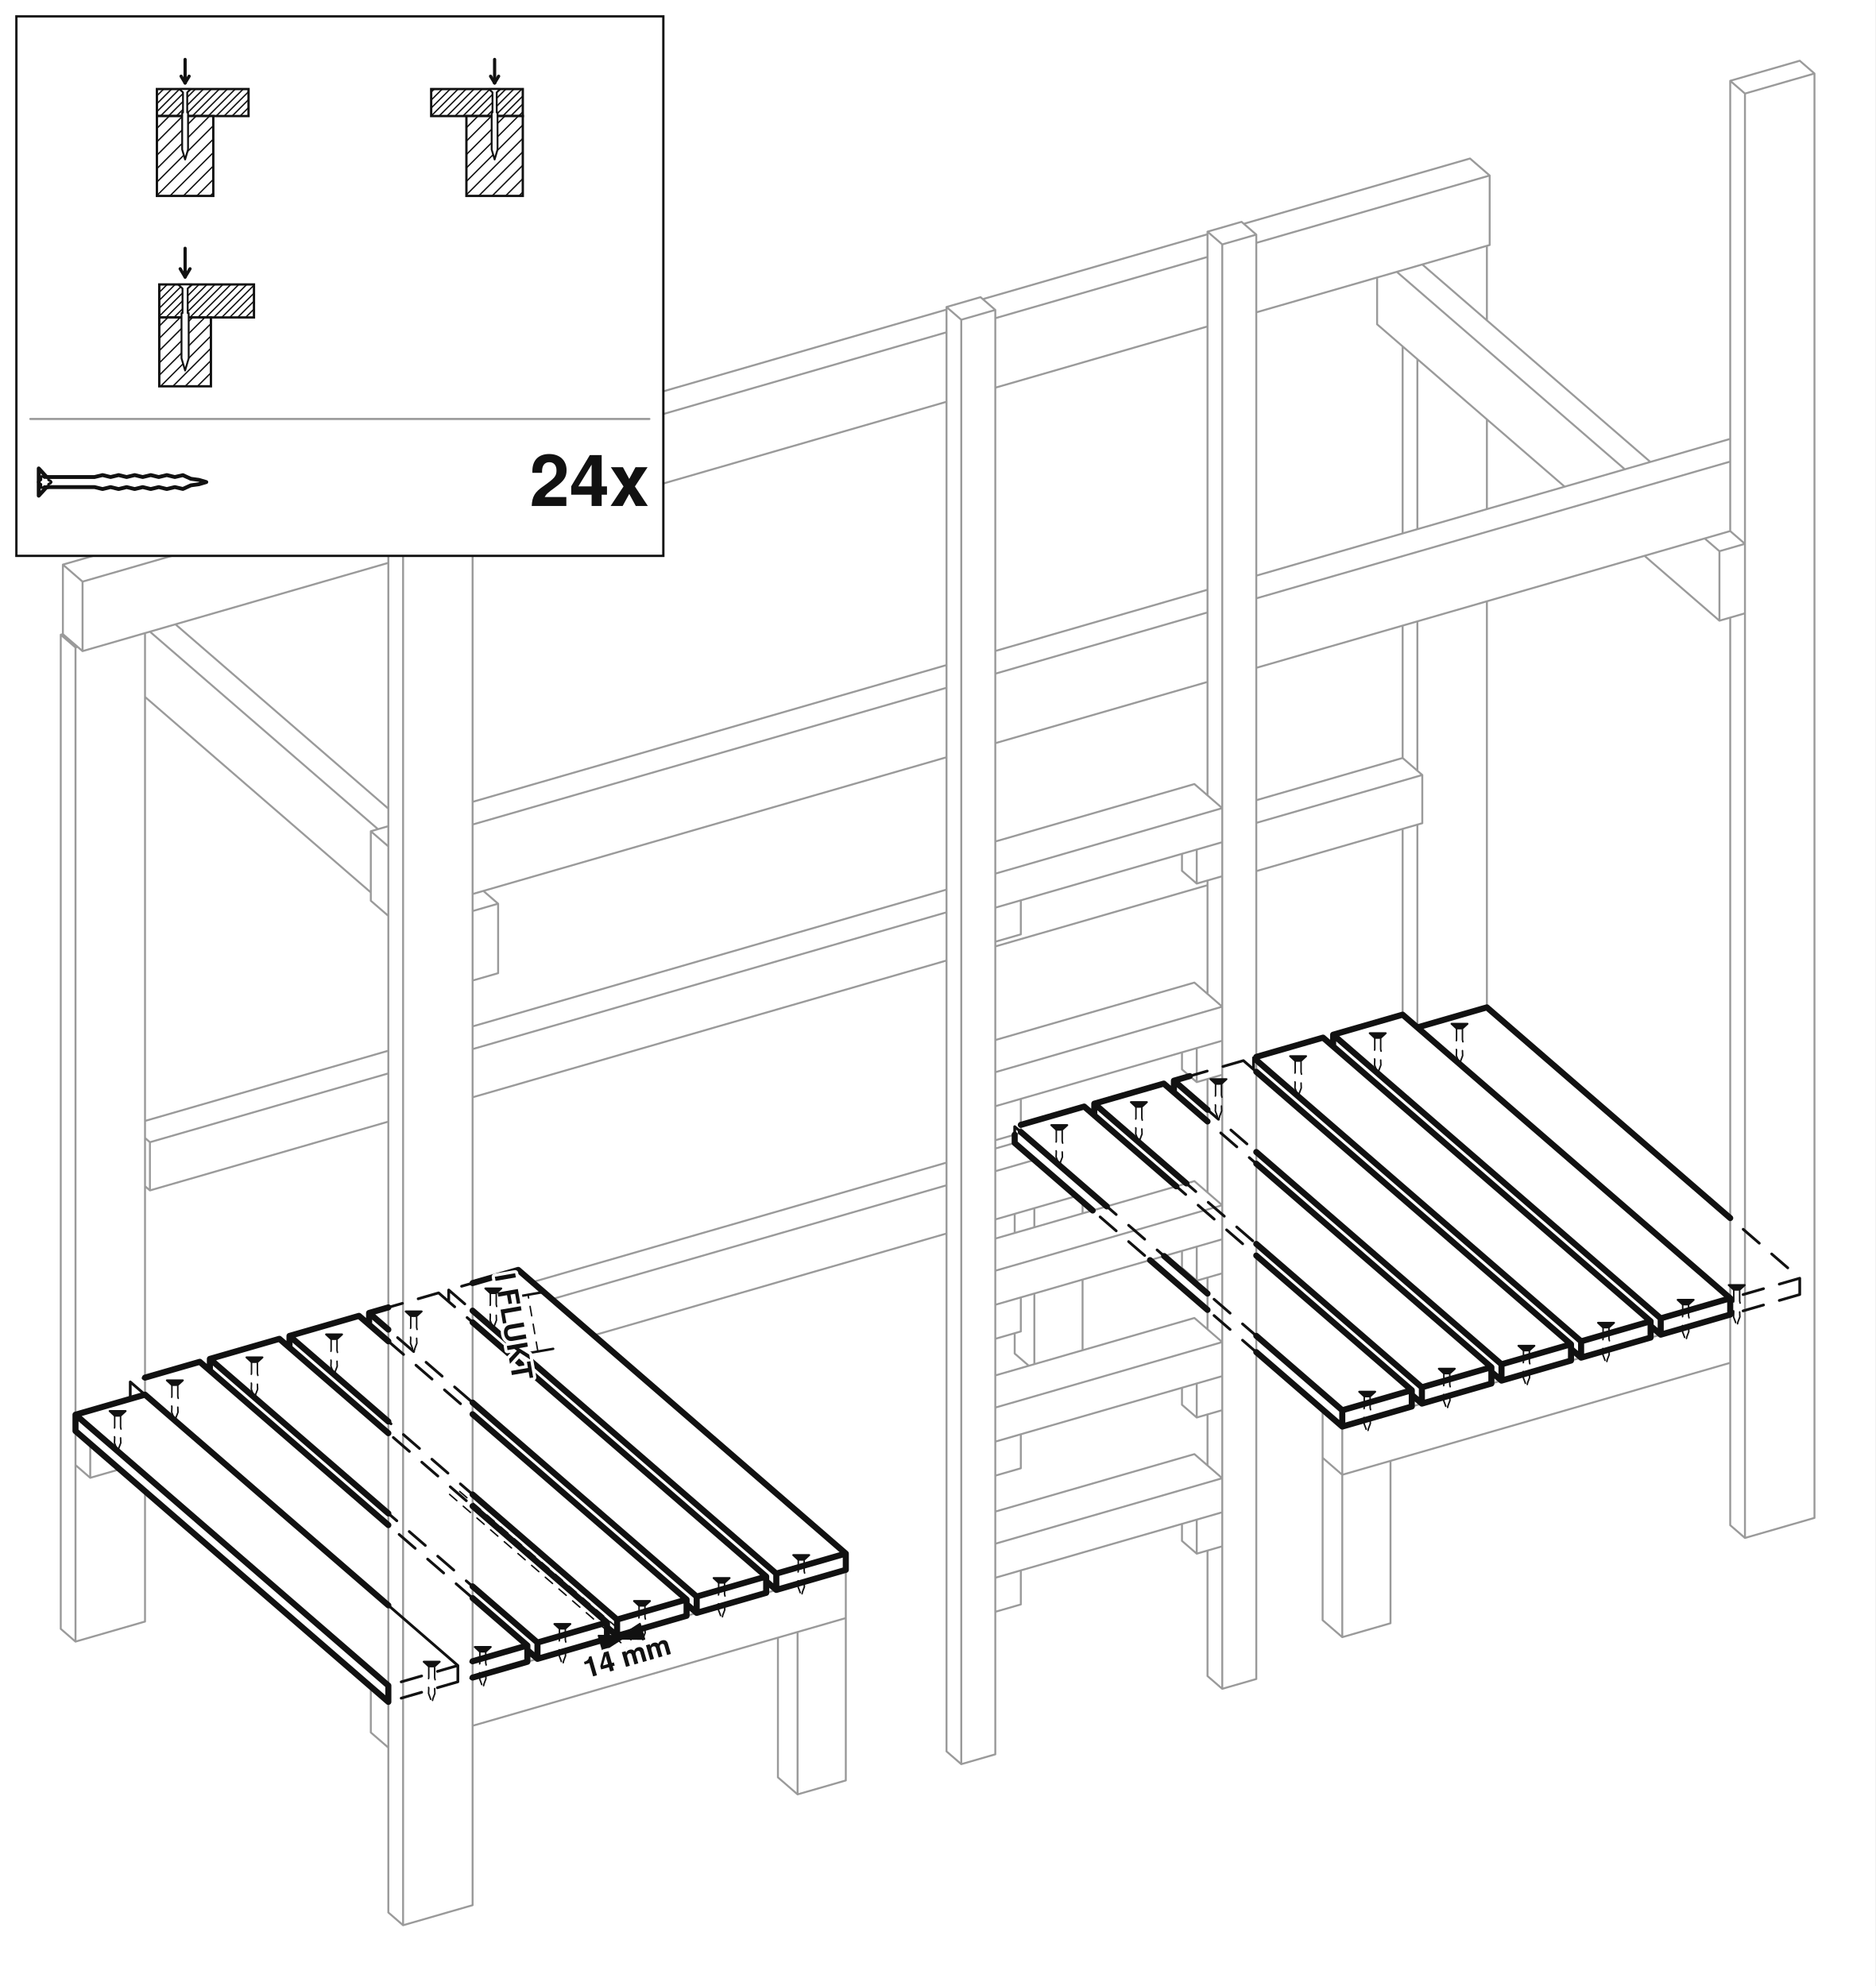
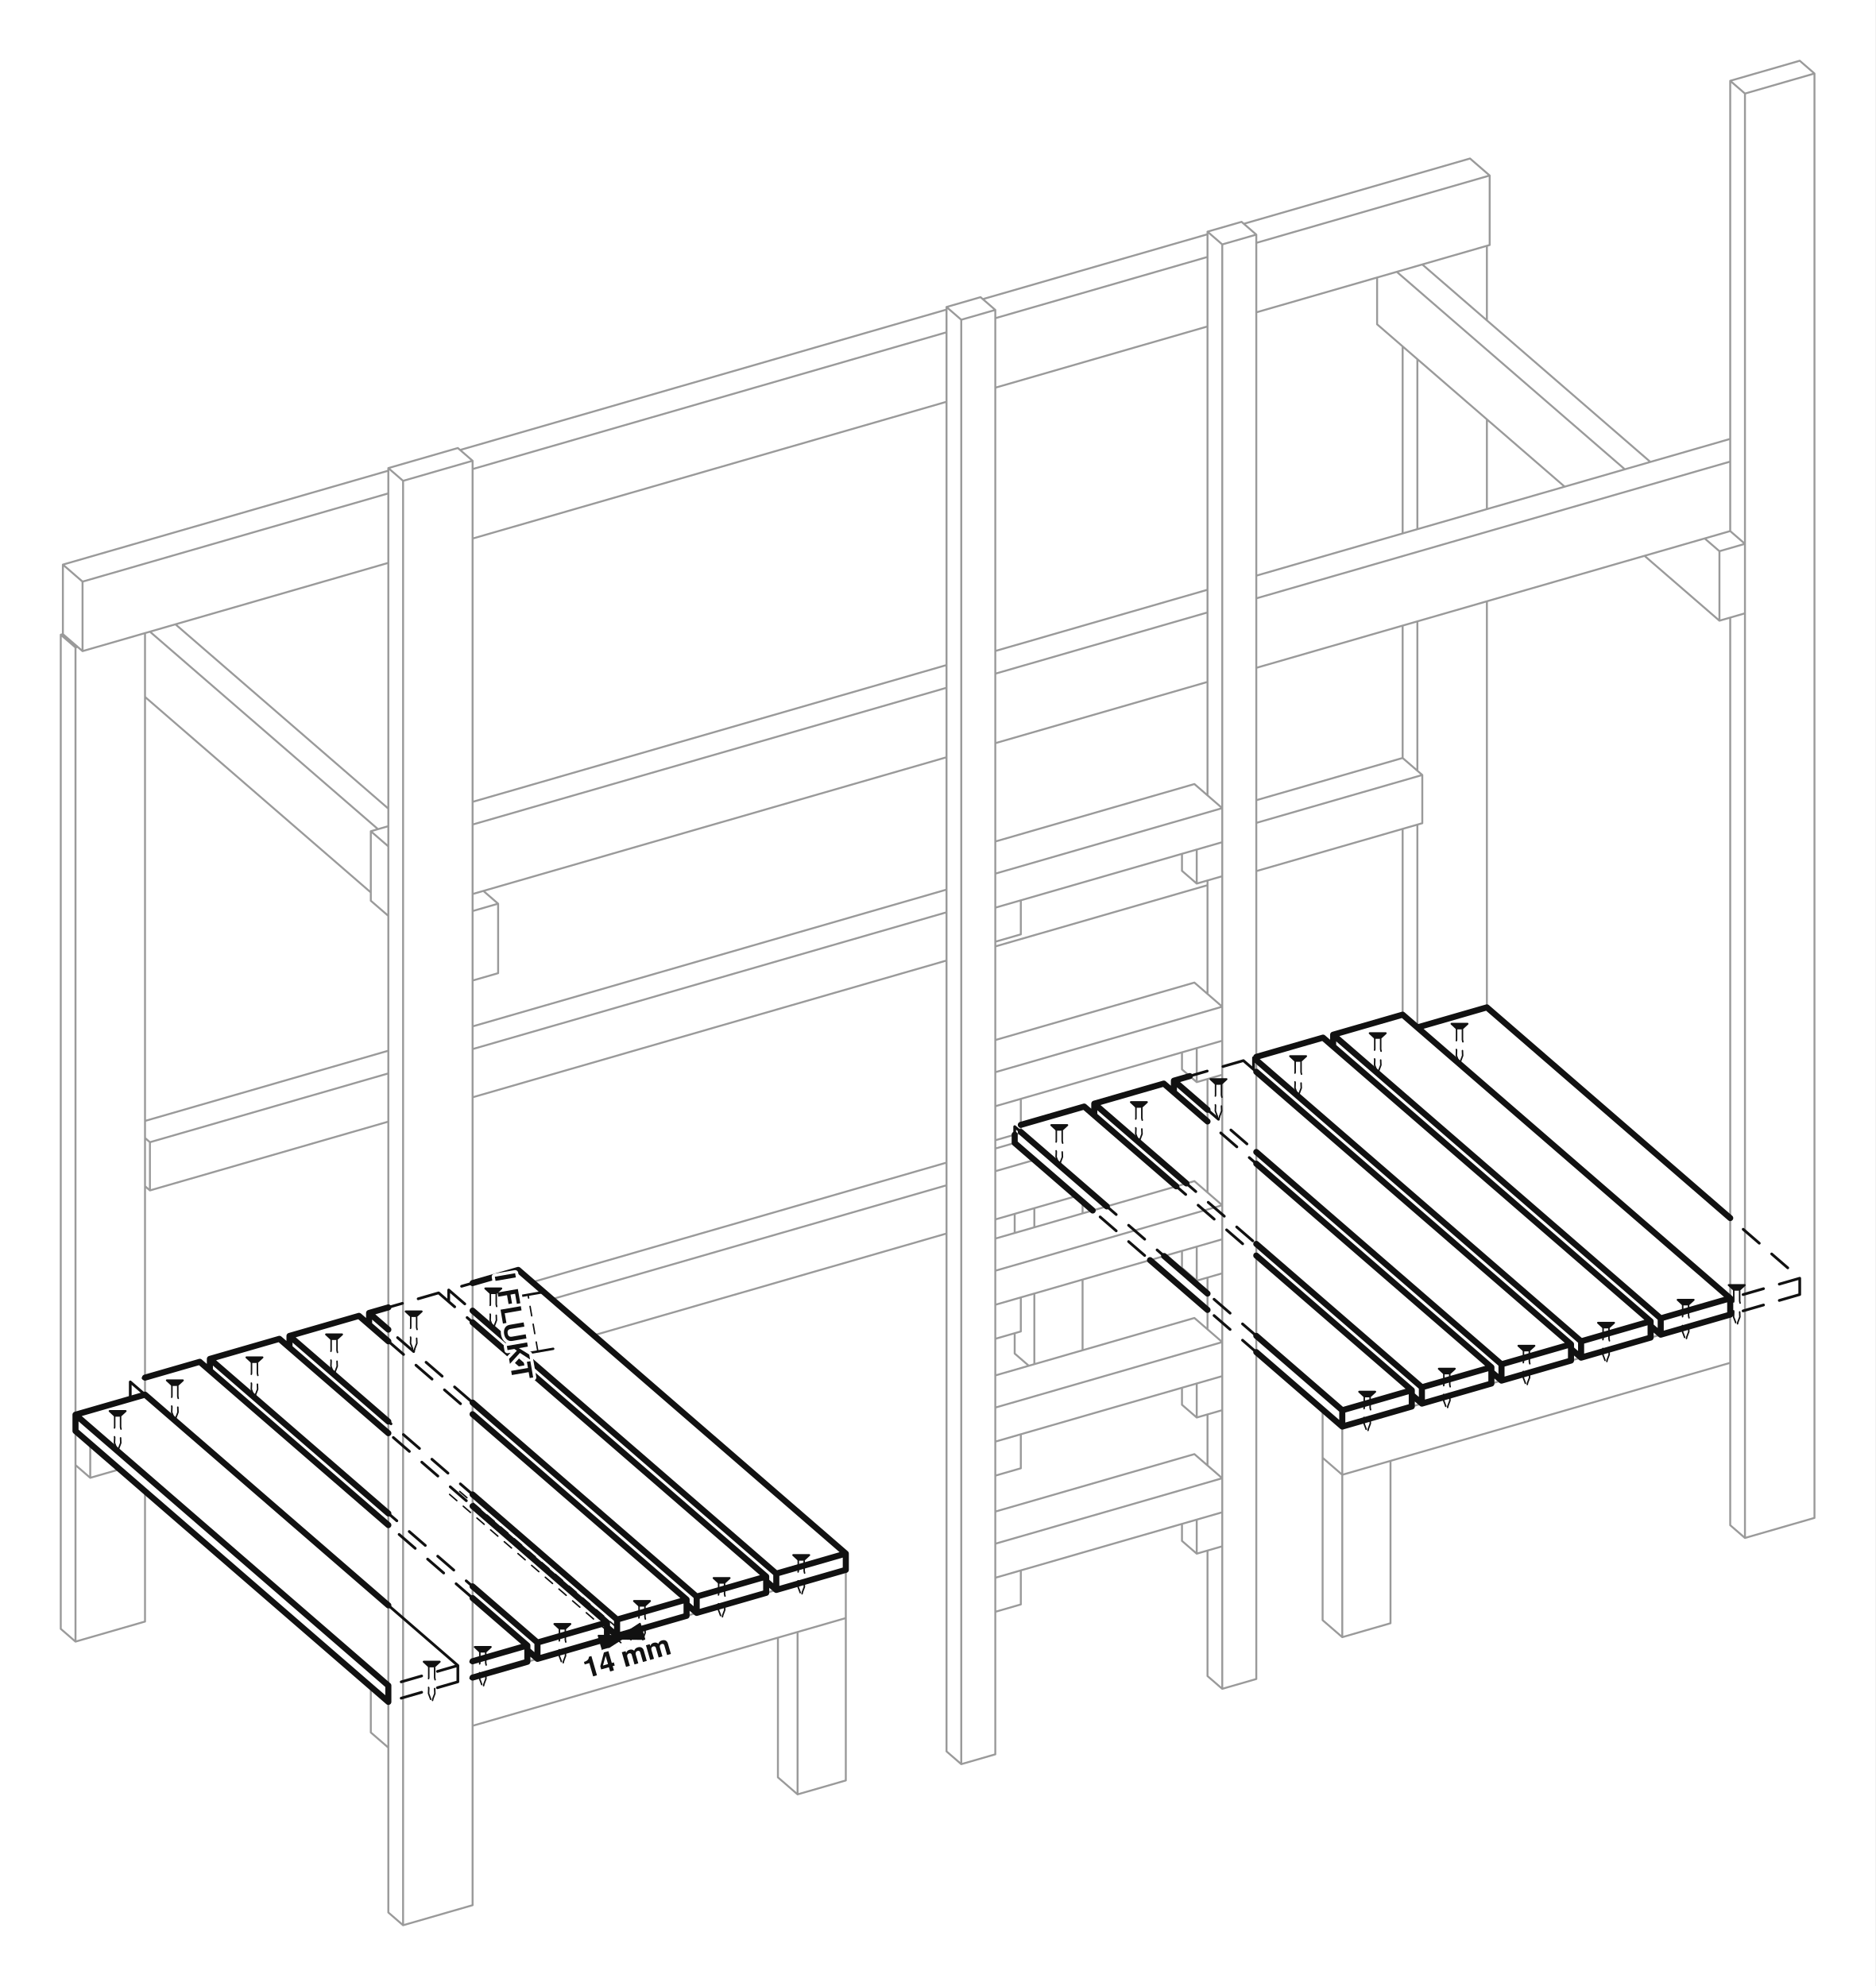
<svg xmlns="http://www.w3.org/2000/svg" viewBox="-1144.89 -1039.58 2289.79 2425.58">
  <rect x="-1144.89" y="-1039.58" width="2289.79" height="2425.58" fill="#ffffff" />
  <path d="M94.11,356.34 L70.44,363.17 M10.87,380.37 L-494.86,526.36 M169.11,421.29 L70.44,449.77 M10.87,466.97 L-419.86,591.31 M118.11,377.12 L70.44,390.88 M10.87,408.08 L-470.86,547.14 M670.7,190.76 L670.7,-305.19 M670.7,-417.77 L670.7,-527.41 M670.7,-648.28 L670.7,-739.35 M567.82,199.67 L567.82,-27.23 M567.82,-113.83 L567.82,-275.49 M567.82,-388.07 L567.82,-616.5 M585.82,215.26 L585.82,-32.43 M585.82,-98.24 L585.82,-280.69 M585.82,-393.27 L585.82,-600.91 M-967.82,940.89 L-967.82,781.68 M-967.82,663.76 L-967.82,-266.35 M-1070.7,949.8 L-1070.7,-264.37 M-1070.7,-264.37 L-1052.7,-248.78 M-1052.7,965.39 L-1052.7,-248.78 M-1070.7,949.8 L-1052.7,965.39 M-1068.1,-265.12 L-1070.7,-264.37 M-967.82,940.89 L-1052.7,965.39 M-1050.1,-249.53 L-1052.7,-248.78 M567.82,-113.83 L591.82,-93.05 M591.82,-34.16 L591.82,-93.05 M-967.82,350.26 L-961.82,355.45 M-961.82,414.34 L-961.82,355.45 M-967.82,409.15 L-961.82,414.34 M567.82,-113.83 L389.13,-62.25 M10.87,46.95 L-567.82,214 M-670.7,243.7 L-967.82,329.47 M591.82,-34.16 L389.13,24.35 M329.56,41.55 L70.44,116.35 M10.87,133.55 L-567.82,300.6 M-670.7,330.3 L-961.82,414.34 M591.82,-93.05 L389.13,-34.54 M10.87,74.66 L-567.82,241.71 M-670.7,271.41 L-961.82,355.45 M650.1,-845.99 L674.1,-825.21 M674.1,-740.34 L674.1,-825.21 M-1068.1,-265.12 L-1068.1,-349.99 M-1068.1,-349.99 L-1044.1,-329.21 M-1044.1,-244.34 L-1044.1,-329.21 M-1068.1,-265.12 L-1044.1,-244.34 M650.1,-845.99 L373.88,-766.25 M329.56,-753.46 L55.19,-674.25 M10.87,-661.46 L-583.07,-490 M-670.7,-464.71 L-1068.1,-349.99 M674.1,-740.34 L389.13,-658.07 M329.56,-640.88 L70.44,-566.07 M10.87,-548.88 L-567.82,-381.82 M-670.7,-352.13 L-1044.1,-244.34 M674.1,-825.21 L389.13,-742.94 M329.56,-725.75 L70.44,-650.94 M10.87,-633.75 L-567.82,-466.69 M-670.7,-437 L-1044.1,-329.21 M1052.7,-965.39 L1070.7,-949.8 M1070.7,814.3 L1070.7,-949.8 M967.82,823.21 L967.82,-285.3 M967.82,-390.96 L967.82,-940.89 M967.82,-940.89 L985.82,-925.3 M985.82,838.8 L985.82,-925.3 M967.82,823.21 L985.82,838.8 M1052.7,-965.39 L967.82,-940.89 M1070.7,814.3 L985.82,838.8 M1070.7,-949.8 L985.82,-925.3 M-585.82,-492.39 L-567.82,-476.8 M-567.82,1287.3 L-567.82,-476.8 M-670.7,1296.21 L-670.7,-467.89 M-670.7,-467.89 L-652.7,-452.3 M-652.7,1311.8 L-652.7,-452.3 M-670.7,1296.21 L-652.7,1311.8 M-585.82,-492.39 L-670.7,-467.89 M-567.82,1287.3 L-652.7,1311.8 M-567.82,-476.8 L-652.7,-452.3 M591.82,-716.59 L870.32,-475.4 M967.82,-390.96 L985.82,-375.37 M985.82,-290.5 L985.82,-375.37 M536.65,-643.5 L536.65,-700.66 M560.65,-707.59 L839.15,-466.4 M936.65,-381.96 L954.65,-366.37 M954.65,-281.5 L954.65,-366.37 M536.65,-643.5 L765.65,-445.18 M863.15,-360.74 L954.65,-281.5 M985.82,-290.5 L954.65,-281.5 M985.82,-375.37 L954.65,-366.37 M-930.65,-277.09 L-670.7,-51.96 M-554.65,48.54 L-536.65,64.13 M-536.65,149 L-536.65,64.13 M-961.82,-268.09 L-683.32,-26.9 M-567.82,158 L-567.82,73.13 M-967.82,-188.41 L-692.1,50.38 M-536.65,149 L-567.82,158 M-536.65,64.13 L-567.82,73.13 M-692.1,60.51 L-692.1,-24.36 M-692.1,-24.36 L-670.7,-5.83 M-692.1,60.51 L-670.7,79.04 M967.82,-503.54 L389.13,-336.49 M329.56,-319.29 L70.44,-244.49 M10.87,-227.29 L-567.82,-60.24 M-670.7,-30.54 L-692.1,-24.36 M967.82,-390.96 L389.13,-223.91 M329.56,-206.71 L70.44,-131.91 M10.87,-114.71 L-567.82,52.34 M967.82,-475.83 L389.13,-308.78 M329.56,-291.58 L70.44,-216.78 M10.87,-199.58 L-567.82,-32.53 M-1052.7,749.75 L-1052.7,708.18 M-1052.7,708.18 L-1034.7,723.76 M-1034.7,765.33 L-1034.7,723.76 M-1052.7,749.75 L-1034.7,765.33 M-998.7,754.94 L-1034.7,765.33 M470.11,740.85 L470.11,681.96 M470.11,681.96 L494.11,702.75 M494.11,761.64 L494.11,702.75 M470.11,740.85 L494.11,761.64 M967.82,624.89 L494.11,761.64 M967.82,566 L494.11,702.75 M-112.11,936.64 L-112.11,877.75 M-692.1,1076.35 L-692.1,1020.46 M-692.1,1076.35 L-670.7,1094.89 M-112.11,936.64 L-567.82,1068.19 M-112.11,877.75 L-567.82,1009.3 M177,609.54 L177,523.22 M177,442.4 L177,428.12 M94.11,613.55 L94.11,588.72 M94.11,466.32 L94.11,442.94 M118.11,626.54 L118.11,540.22 M118.11,459.4 L118.11,436.01 M94.11,613.55 L111.36,628.49 M169.11,421.29 L118.11,436.01 M553,942.96 L553,744.64 M470.11,939.17 L470.11,740.85 M470.11,740.85 L494.11,761.64 M494.11,959.96 L494.11,761.64 M470.11,939.17 L494.11,959.96 M553,942.96 L494.11,959.96 M553,744.64 L494.11,761.64 M-112.11,1134.96 L-112.11,936.64 M-195,1131.17 L-195,960.57 M-171,1151.96 L-171,953.64 M-195,1131.17 L-171,1151.96 M-112.11,1134.96 L-171,1151.96 M-112.11,936.64 L-171,953.64 M313.56,736.39 L347.56,765.84 M347.56,807.41 L347.56,765.84 M70.44,887.41 L70.44,845.84 M313.56,736.39 L70.44,806.58 M347.56,807.41 L70.44,887.41 M347.56,765.84 L70.44,845.84 M313.56,570.11 L347.56,599.56 M347.56,641.13 L347.56,599.56 M70.44,721.13 L70.44,679.56 M313.56,570.11 L70.44,640.3 M347.56,641.13 L70.44,721.13 M347.56,599.56 L70.44,679.56 M313.56,402.97 L347.56,432.42 M347.56,473.99 L347.56,432.42 M70.44,553.99 L70.44,512.42 M313.56,402.97 L70.44,473.16 M347.56,473.99 L70.44,553.99 M347.56,432.42 L70.44,512.42 M313.56,160.48 L347.56,189.93 M347.56,231.5 L347.56,189.93 M70.44,311.5 L70.44,269.93 M313.56,160.48 L70.44,230.67 M347.56,231.5 L70.44,311.5 M347.56,189.93 L70.44,269.93 M313.56,-82 L347.56,-52.56 M347.56,-10.99 L347.56,-52.56 M70.44,69.01 L70.44,27.44 M313.56,-82 L70.44,-11.82 M347.56,-10.99 L70.44,69.01 M347.56,-52.56 L70.44,27.44 M371.13,-768.64 L389.13,-753.05 M389.13,1011.05 L389.13,-753.05 M329.56,1007.46 L329.56,854.17 M329.56,750.25 L329.56,687.89 M329.56,583.97 L329.56,520.75 M329.56,416.83 L329.56,278.26 M329.56,174.34 L329.56,35.78 M329.56,-68.15 L329.56,-756.64 M329.56,-756.64 L347.56,-741.05 M347.56,1023.05 L347.56,-741.05 M329.56,1007.46 L347.56,1023.05 M371.13,-768.64 L329.56,-756.64 M389.13,1011.05 L347.56,1023.05 M389.13,-753.05 L347.56,-741.05 M52.44,-676.64 L70.44,-661.05 M70.44,1103.05 L70.44,-661.05 M10.87,1099.46 L10.87,-664.64 M10.87,-664.64 L28.87,-649.05 M28.87,1115.05 L28.87,-649.05 M10.87,1099.46 L28.87,1115.05 M52.44,-676.64 L10.87,-664.64 M70.44,1103.05 L28.87,1115.05 M70.44,-661.05 L28.87,-649.05 M347.56,848.98 L347.56,807.41 M298.39,842.39 L298.39,821.6 M316.39,857.98 L316.39,816.41 M298.39,842.39 L316.39,857.98 M347.56,848.98 L316.39,857.98 M347.56,807.41 L316.39,816.41 M347.56,682.7 L347.56,641.13 M298.39,676.11 L298.39,655.33 M316.39,691.7 L316.39,650.13 M298.39,676.11 L316.39,691.7 M347.56,682.7 L316.39,691.7 M347.56,641.13 L316.39,650.13 M347.56,515.56 L347.56,473.99 M298.39,508.97 L298.39,488.18 M316.39,524.56 L316.39,482.99 M298.39,508.97 L316.39,524.56 M347.56,515.56 L316.39,524.56 M347.56,473.99 L316.39,482.99 M347.56,273.07 L347.56,231.5 M298.39,266.48 L298.39,245.7 M316.39,282.07 L316.39,240.5 M298.39,266.48 L316.39,282.07 M347.56,273.07 L316.39,282.07 M347.56,231.5 L316.39,240.5 M347.56,30.58 L347.56,-10.99 M298.39,23.99 L298.39,3.21 M316.39,39.58 L316.39,-1.99 M298.39,23.99 L316.39,39.58 M347.56,30.58 L316.39,39.58 M347.56,-10.99 L316.39,-1.99 M101.61,919.98 L101.61,878.41 M70.44,928.98 L70.44,887.41 M101.61,919.98 L70.44,928.98 M101.61,878.41 L70.44,887.41 M101.61,753.7 L101.61,712.13 M70.44,762.7 L70.44,721.13 M101.61,753.7 L70.44,762.7 M101.61,712.13 L70.44,721.13 M101.61,586.56 L101.61,544.99 M70.44,595.56 L70.44,553.99 M101.61,586.56 L70.44,595.56 M101.61,544.99 L70.44,553.99 M101.61,344.07 L101.61,302.5 M70.44,353.07 L70.44,311.5 M101.61,344.07 L70.44,353.07 M101.61,302.5 L70.44,311.5 M101.61,101.58 L101.61,60.01 M70.44,110.58 L70.44,69.01 M101.61,101.58 L70.44,110.58 M101.61,60.01 L70.44,69.01" fill="none" stroke="#9a9a9a" stroke-width="2.37" stroke-linecap="round" stroke-linejoin="round" />
  <path d="M670.7,190.76 L1052.7,521.58 M1052.7,541.5 L1052.7,521.58 M585.82,215.26 L967.82,546.08 M967.82,566 L967.82,546.08 M670.7,190.76 L585.82,215.26 M1052.7,541.5 L967.82,566 M1052.7,521.58 L967.82,546.08 M-967.82,663.76 L-585.82,994.58 M-585.82,1014.5 L-585.82,994.58 M-1052.7,708.18 L-1052.7,688.26 M-1052.7,688.26 L-670.7,1019.08 M-670.7,1039 L-670.7,1019.08 M-1052.7,708.18 L-670.7,1039 M-967.82,663.76 L-1052.7,688.26 M-585.82,1014.5 L-670.7,1039 M-585.82,994.58 L-670.7,1019.08 M567.82,199.67 L967.82,546.08 M967.82,566 L967.82,546.08 M482.95,238.42 L482.95,224.17 M482.95,224.17 L882.95,570.58 M882.95,590.5 L882.95,570.58 M870.61,579.81 L882.95,590.5 M567.82,199.67 L482.95,224.17 M967.82,566 L882.95,590.5 M967.82,546.08 L882.95,570.58 M470.61,227.73 L870.61,574.14 M870.61,594.06 L870.61,574.14 M385.74,266.48 L385.74,252.23 M385.74,252.23 L785.74,598.64 M785.74,618.56 L785.74,598.64 M773.4,607.87 L785.74,618.56 M470.61,227.73 L385.74,252.23 M870.61,594.06 L785.74,618.56 M870.61,574.14 L785.74,598.64 M373.4,255.79 L773.4,602.2 M773.4,622.12 L773.4,602.2 M288.53,294.54 L288.53,280.29 M288.53,280.29 L688.53,626.7 M688.53,646.62 L688.53,626.7 M676.19,635.94 L688.53,646.62 M373.4,255.79 L288.53,280.29 M773.4,622.12 L688.53,646.62 M773.4,602.2 L688.53,626.7 M276.19,283.86 L676.19,630.27 M676.19,650.19 L676.19,630.27 M191.32,322.61 L191.32,308.36 M191.32,308.36 L591.32,654.77 M591.32,674.69 L591.32,654.77 M578.98,664 L591.32,674.69 M276.19,283.86 L191.32,308.36 M676.19,650.19 L591.32,674.69 M676.19,630.27 L591.32,654.77 M178.98,311.92 L578.98,658.33 M578.98,678.25 L578.98,658.33 M94.11,356.34 L94.11,336.42 M94.11,336.42 L494.11,682.83 M494.11,702.75 L494.11,682.83 M94.11,356.34 L494.11,702.75 M178.98,311.92 L94.11,336.42 M578.98,678.25 L494.11,702.75 M578.98,658.33 L494.11,682.83 M-900.95,623.67 L-500.95,970.08 M-500.95,990 L-500.95,970.08 M-985.82,668.09 L-985.82,648.17 M-985.82,648.17 L-585.82,994.58 M-585.82,1014.5 L-585.82,994.58 M-985.82,668.09 L-985.07,668.74 M-900.95,623.67 L-985.82,648.17 M-500.95,990 L-585.82,1014.5 M-500.95,970.08 L-585.82,994.58 M-803.74,595.61 L-403.74,942.02 M-403.74,961.94 L-403.74,942.02 M-888.61,634.36 L-888.61,620.11 M-888.61,620.11 L-488.61,966.52 M-488.61,986.44 L-488.61,966.52 M-500.95,975.75 L-488.61,986.44 M-803.74,595.61 L-888.61,620.11 M-403.74,961.94 L-488.61,986.44 M-403.74,942.02 L-488.61,966.52 M-706.53,567.54 L-306.53,913.95 M-306.53,933.87 L-306.53,913.95 M-791.4,606.29 L-791.4,592.04 M-791.4,592.04 L-391.4,938.45 M-391.4,958.37 L-391.4,938.45 M-403.74,947.69 L-391.4,958.37 M-706.53,567.54 L-791.4,592.04 M-306.53,933.87 L-391.4,958.37 M-306.53,913.95 L-391.4,938.45 M-609.32,539.48 L-209.32,885.89 M-209.32,905.81 L-209.32,885.89 M-694.19,578.23 L-694.19,563.98 M-694.19,563.98 L-294.19,910.39 M-294.19,930.31 L-294.19,910.39 M-306.53,919.62 L-294.19,930.31 M-609.32,539.48 L-694.19,563.98 M-209.32,905.81 L-294.19,930.31 M-209.32,885.89 L-294.19,910.39 M-512.11,511.42 L-112.11,857.83 M-112.11,877.75 L-112.11,857.83 M-596.98,550.17 L-596.98,535.92 M-596.98,535.92 L-196.98,882.33 M-196.98,902.25 L-196.98,882.33 M-209.32,891.56 L-196.98,902.25 M-512.11,511.42 L-596.98,535.92 M-112.11,877.75 L-196.98,902.25 M-112.11,857.83 L-196.98,882.33" fill="none" stroke="#111111" stroke-width="3.34" stroke-linecap="round" stroke-linejoin="round" stroke-dasharray="26 20" />
  <path d="M670.7,190.76 L967.82,448.08 M585.82,215.26 L967.82,546.08 M967.82,566 L967.82,546.08 M670.7,190.76 L585.82,215.26 M-967.82,663.76 L-670.7,921.08 M-1052.7,708.18 L-1052.7,688.26 M-1052.7,688.26 L-670.7,1019.08 M-670.7,1039 L-670.7,1019.08 M-1052.7,708.18 L-670.7,1039 M-967.82,663.76 L-1052.7,688.26 M567.82,199.67 L967.82,546.08 M967.82,566 L967.82,546.08 M482.95,238.42 L482.95,224.17 M482.95,224.17 L882.95,570.58 M882.95,590.5 L882.95,570.58 M870.61,579.81 L882.95,590.5 M567.82,199.67 L482.95,224.17 M967.82,566 L882.95,590.5 M967.82,546.08 L882.95,570.58 M470.61,227.73 L870.61,574.14 M870.61,594.06 L870.61,574.14 M389.13,255.17 L785.74,598.64 M785.74,618.56 L785.74,598.64 M773.4,607.87 L785.74,618.56 M470.61,227.73 L389.13,251.25 M870.61,594.06 L785.74,618.56 M870.61,574.14 L785.74,598.64 M389.13,269.42 L773.4,602.2 M773.4,622.12 L773.4,602.2 M288.53,294.54 L288.53,280.29 M288.53,280.29 L329.56,315.83 M389.13,367.42 L688.53,626.7 M688.53,646.62 L688.53,626.7 M676.19,635.94 L688.53,646.62 M307.89,274.71 L288.53,280.29 M773.4,622.12 L688.53,646.62 M773.4,602.2 L688.53,626.7 M276.19,283.86 L329.56,330.08 M389.13,381.67 L676.19,630.27 M676.19,650.19 L676.19,630.27 M191.32,322.61 L191.32,308.36 M191.32,308.36 L303.82,405.78 M389.13,479.67 L591.32,654.77 M591.32,674.69 L591.32,654.77 M578.98,664 L591.32,674.69 M276.19,283.86 L191.32,308.36 M676.19,650.19 L591.32,674.69 M676.19,630.27 L591.32,654.77 M178.98,311.92 L291.48,409.35 M389.13,493.92 L578.98,658.33 M578.98,678.25 L578.98,658.33 M94.11,356.34 L94.11,346.23 M101.61,342.92 L206.61,433.85 M276.61,494.47 L329.56,540.33 M389.13,591.92 L494.11,682.83 M494.11,702.75 L494.11,682.83 M94.11,356.34 L189.36,438.83 M259.36,499.45 L329.56,560.25 M389.13,611.84 L494.11,702.75 M178.98,311.92 L101.61,334.25 M578.98,678.25 L494.11,702.75 M578.98,658.33 L494.11,682.83 M-900.95,623.67 L-670.7,823.08 M-567.82,912.17 L-500.95,970.08 M-500.95,990 L-500.95,970.08 M-967.82,663.76 L-670.7,921.08 M-900.95,623.67 L-967.82,642.97 M-500.95,990 L-567.82,1009.3 M-500.95,970.08 L-567.82,989.38 M-803.74,595.61 L-670.7,710.83 M-567.82,799.92 L-403.74,942.02 M-403.74,961.94 L-403.74,942.02 M-888.61,634.36 L-888.61,620.11 M-888.61,620.11 L-670.7,808.83 M-567.82,897.92 L-488.61,966.52 M-488.61,986.44 L-488.61,966.52 M-500.95,975.75 L-488.61,986.44 M-803.74,595.61 L-888.61,620.11 M-403.74,961.94 L-488.61,986.44 M-403.74,942.02 L-488.61,966.52 M-706.53,567.54 L-670.7,598.58 M-567.82,687.67 L-306.53,913.95 M-306.53,933.87 L-306.53,913.95 M-791.4,606.29 L-791.4,592.04 M-791.4,592.04 L-670.7,696.58 M-567.82,785.67 L-391.4,938.45 M-391.4,958.37 L-391.4,938.45 M-403.74,947.69 L-391.4,958.37 M-706.53,567.54 L-791.4,592.04 M-306.53,933.87 L-391.4,958.37 M-306.53,913.95 L-391.4,938.45 M-567.82,575.42 L-209.32,885.89 M-209.32,905.81 L-209.32,885.89 M-694.19,578.23 L-694.19,563.98 M-694.19,563.98 L-670.7,584.33 M-567.82,673.42 L-294.19,910.39 M-294.19,930.31 L-294.19,910.39 M-306.53,919.62 L-294.19,930.31 M-670.7,557.2 L-694.19,563.98 M-209.32,905.81 L-294.19,930.31 M-209.32,885.89 L-294.19,910.39 M-512.11,511.42 L-112.11,857.83 M-112.11,877.75 L-112.11,857.83 M-567.82,561.17 L-196.98,882.33 M-196.98,902.25 L-196.98,882.33 M-209.32,891.56 L-196.98,902.25 M-512.11,511.42 L-567.82,527.5 M-112.11,877.75 L-196.98,902.25 M-112.11,857.83 L-196.98,882.33" fill="none" stroke="#111111" stroke-width="7.42" stroke-linecap="round" stroke-linejoin="round" />
  <path d="M-583.58,781.98 L-364.23,971.95" fill="none" stroke="#111111" stroke-width="1.76" stroke-linecap="round" stroke-dasharray="11.73 10.35" />
  <path d="M-595.92,785.55 L-376.57,975.51" fill="none" stroke="#111111" stroke-width="1.76" stroke-linecap="round" stroke-dasharray="11.73 10.35" />
  <path d="M-379.88,958.39 L-392.22,961.96" fill="none" stroke="#111111" stroke-width="2.93" stroke-linecap="round" />
  <path d="M-379.88,958.39 L-414.1,958.04 L-408.64,976.93 Z" fill="#111111" stroke="#111111" stroke-width="1.97" stroke-linejoin="round" />
  <path d="M-392.22,961.96 L-358,962.31 L-363.46,943.42 Z" fill="#111111" stroke="#111111" stroke-width="1.97" stroke-linejoin="round" />
  <text x="-376" y="994.98" font-family="Helvetica, Arial, sans-serif" font-size="34.5" font-weight="bold" text-anchor="middle" fill="#111111" paint-order="stroke" stroke="#ffffff" stroke-width="7.59" stroke-linejoin="round" transform="rotate(-16.1 -376 994.98)">14 mm</text>
  <path d="M-488.11,611.01 L-500.11,541.73" fill="none" stroke="#111111" stroke-width="1.76" stroke-linecap="round" stroke-dasharray="11.73 10.35" />
  <path d="M-469.41,607.77 L-506.81,614.25" fill="none" stroke="#111111" stroke-width="2.93" stroke-linecap="round" />
  <path d="M-481.41,538.49 L-518.81,544.97" fill="none" stroke="#111111" stroke-width="2.93" stroke-linecap="round" />
  <text x="-529.8" y="582.55" font-family="Helvetica, Arial, sans-serif" font-size="34.5" font-weight="bold" text-anchor="middle" fill="#111111" paint-order="stroke" stroke="#ffffff" stroke-width="7.59" stroke-linejoin="round" transform="rotate(80.17 -529.8 582.55)">I FLUKT</text>
-   <rect x="-1124.89" y="-1019.58" width="789.98" height="658.9" rx="0" fill="#ffffff" stroke="#111111" stroke-width="2.82" />
-   <rect x="-953.29" y="-930.83" width="111.88" height="32.99" rx="0" fill="#ffffff" stroke="#111111" stroke-width="2.82" />
-   <path d="M-953.29,-922.64 L-945.1,-930.83 M-953.29,-912.92 L-935.38,-930.83 M-953.29,-903.2 L-925.66,-930.83 M-948.93,-897.84 L-915.94,-930.83 M-939.21,-897.84 L-906.22,-930.83 M-929.49,-897.84 L-896.5,-930.83 M-919.77,-897.84 L-886.78,-930.83 M-910.05,-897.84 L-877.06,-930.83 M-900.33,-897.84 L-867.34,-930.83 M-890.61,-897.84 L-857.62,-930.83 M-880.89,-897.84 L-847.9,-930.83 M-871.17,-897.84 L-841.41,-927.6 M-861.45,-897.84 L-841.41,-917.88 M-851.73,-897.84 L-841.41,-908.16 M-842.01,-897.84 L-841.41,-898.44" fill="none" stroke="#111111" stroke-width="1.63" />
-   <rect x="-953.29" y="-897.84" width="68.85" height="97.54" rx="0" fill="#ffffff" stroke="#111111" stroke-width="2.82" />
-   <path d="M-953.29,-882.76 L-938.21,-897.84 M-953.29,-866.37 L-921.82,-897.84 M-953.29,-849.97 L-905.43,-897.84 M-953.29,-833.58 L-889.03,-897.84 M-953.29,-817.19 L-884.44,-886.04 M-953.29,-800.79 L-884.44,-869.65 M-937.39,-800.3 L-884.44,-853.25 M-921,-800.3 L-884.44,-836.86 M-904.61,-800.3 L-884.44,-820.47 M-888.21,-800.3 L-884.44,-804.07" fill="none" stroke="#111111" stroke-width="1.63" />
-   <path d="M-925.86,-930.83 L-921.45,-926.77 L-921.45,-902.17 L-922.45,-902.17 L-922.45,-856.96 L-918.87,-844.77 L-915.28,-856.96 L-915.28,-902.17 L-916.28,-902.17 L-916.28,-926.77 L-911.87,-930.83 Z" fill="#ffffff" stroke="#111111" stroke-width="2.26" stroke-linejoin="round" />
-   <path d="M-918.87,-966.98 L-918.87,-938.33" fill="none" stroke="#111111" stroke-width="3.9" stroke-linecap="round" />
-   <path d="M-918.87,-938.33 L-913.95,-946.5" fill="none" stroke="#111111" stroke-width="3.9" stroke-linecap="round" />
-   <path d="M-918.87,-938.33 L-923.78,-946.5" fill="none" stroke="#111111" stroke-width="3.9" stroke-linecap="round" />
-   <rect x="-618.4" y="-930.83" width="111.88" height="32.99" rx="0" fill="#ffffff" stroke="#111111" stroke-width="2.82" />
-   <path d="M-618.4,-927.05 L-614.62,-930.83 M-618.4,-917.33 L-604.9,-930.83 M-618.4,-907.61 L-595.18,-930.83 M-618.4,-897.89 L-585.46,-930.83 M-608.73,-897.84 L-575.74,-930.83 M-599.01,-897.84 L-566.02,-930.83 M-589.3,-897.84 L-556.3,-930.83 M-579.58,-897.84 L-546.58,-930.83 M-569.86,-897.84 L-536.86,-930.83 M-560.14,-897.84 L-527.14,-930.83 M-550.42,-897.84 L-517.42,-930.83 M-540.7,-897.84 L-507.7,-930.83 M-530.98,-897.84 L-506.52,-922.3 M-521.26,-897.84 L-506.52,-912.58 M-511.54,-897.84 L-506.52,-902.86" fill="none" stroke="#111111" stroke-width="1.63" />
-   <rect x="-575.37" y="-897.84" width="68.85" height="97.54" rx="0" fill="#ffffff" stroke="#111111" stroke-width="2.82" />
-   <path d="M-575.37,-883.64 L-561.17,-897.84 M-575.37,-867.24 L-544.77,-897.84 M-575.37,-850.85 L-528.38,-897.84 M-575.37,-834.46 L-511.99,-897.84 M-575.37,-818.06 L-506.52,-886.92 M-575.37,-801.67 L-506.52,-870.52 M-560.35,-800.3 L-506.52,-854.13 M-543.95,-800.3 L-506.52,-837.74 M-527.56,-800.3 L-506.52,-821.34 M-511.17,-800.3 L-506.52,-804.95" fill="none" stroke="#111111" stroke-width="1.63" />
-   <path d="M-547.94,-930.83 L-543.53,-926.77 L-543.53,-902.17 L-544.53,-902.17 L-544.53,-856.96 L-540.94,-844.77 L-537.36,-856.96 L-537.36,-902.17 L-538.36,-902.17 L-538.36,-926.77 L-533.95,-930.83 Z" fill="#ffffff" stroke="#111111" stroke-width="2.26" stroke-linejoin="round" />
-   <path d="M-540.94,-966.98 L-540.94,-938.33" fill="none" stroke="#111111" stroke-width="3.9" stroke-linecap="round" />
-   <path d="M-540.94,-938.33 L-536.03,-946.5" fill="none" stroke="#111111" stroke-width="3.9" stroke-linecap="round" />
-   <path d="M-540.94,-938.33 L-545.86,-946.5" fill="none" stroke="#111111" stroke-width="3.9" stroke-linecap="round" />
-   <rect x="-950.4" y="-692.17" width="115.62" height="40.29" rx="0" fill="#ffffff" stroke="#111111" stroke-width="2.82" />
-   <path d="M-950.4,-682.53 L-940.76,-692.17 M-950.4,-672.81 L-931.04,-692.17 M-950.4,-663.09 L-921.32,-692.17 M-950.4,-653.37 L-911.6,-692.17 M-942.17,-651.88 L-901.88,-692.17 M-932.45,-651.88 L-892.16,-692.17 M-922.73,-651.88 L-882.44,-692.17 M-913.01,-651.88 L-872.72,-692.17 M-903.29,-651.88 L-863,-692.17 M-893.57,-651.88 L-853.28,-692.17 M-883.85,-651.88 L-843.56,-692.17 M-874.13,-651.88 L-834.78,-691.24 M-864.41,-651.88 L-834.78,-681.52 M-854.69,-651.88 L-834.78,-671.8 M-844.97,-651.88 L-834.78,-662.08 M-835.25,-651.88 L-834.78,-652.36" fill="none" stroke="#111111" stroke-width="1.63" />
-   <rect x="-950.4" y="-651.88" width="63.07" height="84.09" rx="0" fill="#ffffff" stroke="#111111" stroke-width="2.82" />
-   <path d="M-950.4,-641.3 L-939.81,-651.88 M-950.4,-626.28 L-924.8,-651.88 M-950.4,-611.26 L-909.78,-651.88 M-950.4,-596.25 L-894.76,-651.88 M-950.4,-581.23 L-887.33,-644.3 M-948.82,-567.79 L-887.33,-629.28 M-933.81,-567.79 L-887.33,-614.27 M-918.79,-567.79 L-887.33,-599.25 M-903.77,-567.79 L-887.33,-584.23 M-888.76,-567.79 L-887.33,-569.22" fill="none" stroke="#111111" stroke-width="1.63" />
-   <path d="M-927.41,-692.17 L-922.02,-687.22 L-922.02,-657.17 L-923.25,-657.17 L-923.25,-601.95 L-918.87,-587.06 L-914.49,-601.95 L-914.49,-657.17 L-915.71,-657.17 L-915.71,-687.22 L-910.33,-692.17 Z" fill="#ffffff" stroke="#111111" stroke-width="2.26" stroke-linejoin="round" />
-   <path d="M-918.87,-736.32 L-918.87,-701.33" fill="none" stroke="#111111" stroke-width="3.9" stroke-linecap="round" />
-   <path d="M-918.87,-701.33 L-912.86,-711.31" fill="none" stroke="#111111" stroke-width="3.9" stroke-linecap="round" />
-   <path d="M-918.87,-701.33 L-924.87,-711.31" fill="none" stroke="#111111" stroke-width="3.9" stroke-linecap="round" />
-   <path d="M-1107.83,-527.89 L-351.98,-527.89" fill="none" stroke="#9a9a9a" stroke-width="2.6" stroke-linecap="round" />
-   <svg x="-1107.83" y="-501.97" width="225.06" height="102.3" viewBox="0 0 264 120" preserveAspectRatio="xMidYMid meet">
-     <g fill="none" stroke="#111" stroke-width="5.5" stroke-linecap="round" stroke-linejoin="round">
-       <g transform="scale(4) translate(3 15)" stroke-width="1.38">
-         <path d="M 0 -4.88 L 2.83 -1.8 L 19.98 -1.8 L 19.98 -1.8 L 22.86 -2.5 L 25.73 -1.8 L 28.61 -2.5 L 31.48 -1.8 L 34.36 -2.5 L 37.23 -1.8 L 40.11 -2.5 L 42.98 -1.8 L 45.86 -2.5 L 48.73 -1.8 L 51.61 -2.47 L 54.48 -1.17 L 57.36 -0.78 L 60 0 L 60 0 L 60 0 L 57.36 0.78 L 54.48 1.17 L 51.61 2.47 L 48.73 1.8 L 45.86 2.5 L 42.98 1.8 L 40.11 2.5 L 37.23 1.8 L 34.36 2.5 L 31.48 1.8 L 28.61 2.5 L 25.73 1.8 L 22.86 2.5 L 19.98 1.8 L 19.98 1.8 L 2.83 1.8 L 0 4.88 Z" />
-         <path d="M 4.49 0 L 4.26 0.37 L 3.8 0.6 L 3.5 0.78 L 3.49 1.13 L 3.53 1.64 L 3.32 2.03 L 2.88 2.02 L 2.45 1.73 L 2.15 1.56 L 1.85 1.73 L 1.42 2.02 L 0.98 2.03 L 0.77 1.64 L 0.81 1.13 L 0.8 0.78 L 0.5 0.6 L 0.04 0.37 L -0.19 0 L 0.04 -0.37 L 0.5 -0.6 L 0.8 -0.78 L 0.81 -1.13 L 0.77 -1.64 L 0.98 -2.03 L 1.42 -2.02 L 1.85 -1.73 L 2.15 -1.56 L 2.45 -1.73 L 2.88 -2.02 L 3.32 -2.03 L 3.53 -1.64 L 3.49 -1.13 L 3.5 -0.78 L 3.8 -0.6 L 4.26 -0.37 Z" stroke-width="0.88" />
-       </g>
-     </g>
-   </svg>
-   <text x="-351.98" y="-421.59" font-family="Helvetica, Arial, sans-serif" font-size="87.69" font-weight="bold" text-anchor="end" fill="#111111">24x</text>
  <path d="M633.66,216.46 L633.66,230.35 L633.66,230.35 L632.26,236.79 L633.66,243.23 L633.41,249.67 L635.85,256.11 L637.2,262.55 L637.26,262.76 L637.26,262.76 L637.26,262.76 L637.32,262.55 L638.67,256.11 L641.11,249.67 L640.86,243.23 L642.26,236.79 L640.86,230.35 L640.86,230.35 L640.86,216.46 L633.66,216.46" fill="none" stroke="#111111" stroke-width="1.84" stroke-linecap="round" stroke-linejoin="round" stroke-dasharray="15 11" />
  <path d="M627.51,210.8 L633.66,216.46 L640.86,216.46 L647.01,210.8 Z" fill="#111111" stroke="#111111" stroke-width="2.37" stroke-linejoin="round" />
  <path d="M533.79,227.97 L533.79,241.86 L533.79,241.86 L532.39,248.3 L533.79,254.74 L533.54,261.18 L535.98,267.62 L537.33,274.06 L537.39,274.27 L537.39,274.27 L537.39,274.27 L537.45,274.06 L538.8,267.62 L541.24,261.18 L540.99,254.74 L542.39,248.3 L540.99,241.86 L540.99,241.86 L540.99,227.97 L533.79,227.97" fill="none" stroke="#111111" stroke-width="1.84" stroke-linecap="round" stroke-linejoin="round" stroke-dasharray="15 11" />
  <path d="M527.64,222.31 L533.79,227.97 L540.99,227.97 L547.14,222.31 Z" fill="#111111" stroke="#111111" stroke-width="2.37" stroke-linejoin="round" />
  <path d="M436.58,256.03 L436.58,269.92 L436.58,269.92 L435.18,276.36 L436.58,282.8 L436.33,289.24 L438.77,295.68 L440.12,302.12 L440.18,302.34 L440.18,302.34 L440.18,302.34 L440.24,302.12 L441.59,295.68 L444.03,289.24 L443.78,282.8 L445.18,276.36 L443.78,269.92 L443.78,269.92 L443.78,256.03 L436.58,256.03" fill="none" stroke="#111111" stroke-width="1.84" stroke-linecap="round" stroke-linejoin="round" stroke-dasharray="15 11" />
  <path d="M430.43,250.37 L436.58,256.03 L443.78,256.03 L449.93,250.37 Z" fill="#111111" stroke="#111111" stroke-width="2.37" stroke-linejoin="round" />
  <path d="M339.37,284.09 L339.37,297.99 L339.37,297.99 L337.97,304.43 L339.37,310.87 L339.12,317.31 L341.56,323.75 L342.9,330.19 L342.97,330.4 L342.97,330.4 L342.97,330.4 L343.03,330.19 L344.38,323.75 L346.82,317.31 L346.57,310.87 L347.97,304.43 L346.57,297.99 L346.57,297.99 L346.57,284.09 L339.37,284.09" fill="none" stroke="#111111" stroke-width="1.84" stroke-linecap="round" stroke-linejoin="round" stroke-dasharray="15 11" />
  <path d="M333.22,278.44 L339.37,284.09 L346.57,284.09 L352.72,278.44 Z" fill="#111111" stroke="#111111" stroke-width="2.37" stroke-linejoin="round" />
  <path d="M242.16,312.16 L242.16,326.05 L242.16,326.05 L240.76,332.49 L242.16,338.93 L241.9,345.37 L244.35,351.81 L245.69,358.25 L245.76,358.46 L245.76,358.46 L245.76,358.46 L245.82,358.25 L247.16,351.81 L249.61,345.37 L249.36,338.93 L250.76,332.49 L249.36,326.05 L249.36,326.05 L249.36,312.16 L242.16,312.16" fill="none" stroke="#111111" stroke-width="1.84" stroke-linecap="round" stroke-linejoin="round" stroke-dasharray="15 11" />
  <path d="M236.01,306.5 L242.16,312.16 L249.36,312.16 L255.51,306.5 Z" fill="#111111" stroke="#111111" stroke-width="2.37" stroke-linejoin="round" />
  <path d="M144.94,340.22 L144.94,354.11 L144.94,354.11 L143.54,360.55 L144.94,366.99 L144.69,373.43 L147.14,379.87 L148.48,386.31 L148.54,386.52 L148.54,386.52 L148.54,386.52 L148.61,386.31 L149.95,379.87 L152.39,373.43 L152.14,366.99 L153.54,360.55 L152.14,354.11 L152.14,354.11 L152.14,340.22 L144.94,340.22" fill="none" stroke="#111111" stroke-width="1.84" stroke-linecap="round" stroke-linejoin="round" stroke-dasharray="15 11" />
  <path d="M138.79,334.56 L144.94,340.22 L152.14,340.22 L158.29,334.56 Z" fill="#111111" stroke="#111111" stroke-width="2.37" stroke-linejoin="round" />
  <path d="M972.14,535.6 L972.14,549.49 L972.14,549.49 L970.74,555.93 L972.14,562.37 L971.89,568.81 L974.33,575.25 L975.68,581.69 L975.74,581.9 L975.74,581.9 L975.74,581.9 L975.81,581.69 L977.15,575.25 L979.59,568.81 L979.34,562.37 L980.74,555.93 L979.34,549.49 L979.34,549.49 L979.34,535.6 L972.14,535.6" fill="none" stroke="#111111" stroke-width="1.84" stroke-linecap="round" stroke-linejoin="round" stroke-dasharray="15 11" />
  <path d="M965.99,529.94 L972.14,535.6 L979.34,535.6 L985.49,529.94 Z" fill="#111111" stroke="#111111" stroke-width="2.37" stroke-linejoin="round" />
  <path d="M-546.14,539.72 L-546.14,553.61 L-546.14,553.61 L-547.54,560.05 L-546.14,566.49 L-546.39,572.93 L-543.95,579.37 L-542.61,585.81 L-542.54,586.02 L-542.54,586.02 L-542.54,586.02 L-542.48,585.81 L-541.14,579.37 L-538.69,572.93 L-538.94,566.49 L-537.54,560.05 L-538.94,553.61 L-538.94,553.61 L-538.94,539.72 L-546.14,539.72" fill="none" stroke="#111111" stroke-width="1.84" stroke-linecap="round" stroke-linejoin="round" stroke-dasharray="15 11" />
  <path d="M-552.29,534.06 L-546.14,539.72 L-538.94,539.72 L-532.79,534.06 Z" fill="#111111" stroke="#111111" stroke-width="2.37" stroke-linejoin="round" />
  <path d="M909.79,553.6 L909.79,567.49 L909.79,567.49 L908.39,573.93 L909.79,580.37 L909.54,586.81 L911.98,593.25 L913.33,599.69 L913.39,599.9 L913.39,599.9 L913.39,599.9 L913.45,599.69 L914.8,593.25 L917.24,586.81 L916.99,580.37 L918.39,573.93 L916.99,567.49 L916.99,567.49 L916.99,553.6 L909.79,553.6" fill="none" stroke="#111111" stroke-width="1.84" stroke-linecap="round" stroke-linejoin="round" stroke-dasharray="15 11" />
  <path d="M903.64,547.94 L909.79,553.6 L916.99,553.6 L923.14,547.94 Z" fill="#111111" stroke="#111111" stroke-width="2.37" stroke-linejoin="round" />
  <path d="M-643.36,567.78 L-643.36,581.67 L-643.36,581.67 L-644.76,588.11 L-643.36,594.55 L-643.61,600.99 L-641.16,607.43 L-639.82,613.87 L-639.76,614.09 L-639.76,614.09 L-639.76,614.09 L-639.69,613.87 L-638.35,607.43 L-635.9,600.99 L-636.16,594.55 L-634.76,588.11 L-636.16,581.67 L-636.16,581.67 L-636.16,567.78 L-643.36,567.78" fill="none" stroke="#111111" stroke-width="1.84" stroke-linecap="round" stroke-linejoin="round" stroke-dasharray="15 11" />
  <path d="M-649.51,562.12 L-643.36,567.78 L-636.16,567.78 L-630.01,562.12 Z" fill="#111111" stroke="#111111" stroke-width="2.37" stroke-linejoin="round" />
  <path d="M812.58,581.66 L812.58,595.55 L812.58,595.55 L811.18,601.99 L812.58,608.43 L812.33,614.87 L814.77,621.31 L816.12,627.75 L816.18,627.96 L816.18,627.96 L816.18,627.96 L816.24,627.75 L817.59,621.31 L820.03,614.87 L819.78,608.43 L821.18,601.99 L819.78,595.55 L819.78,595.55 L819.78,581.66 L812.58,581.66" fill="none" stroke="#111111" stroke-width="1.84" stroke-linecap="round" stroke-linejoin="round" stroke-dasharray="15 11" />
  <path d="M806.43,576 L812.58,581.66 L819.78,581.66 L825.93,576 Z" fill="#111111" stroke="#111111" stroke-width="2.37" stroke-linejoin="round" />
  <path d="M-740.57,595.84 L-740.57,609.74 L-740.57,609.74 L-741.97,616.18 L-740.57,622.62 L-740.82,629.06 L-738.38,635.5 L-737.03,641.94 L-736.97,642.15 L-736.97,642.15 L-736.97,642.15 L-736.9,641.94 L-735.56,635.5 L-733.12,629.06 L-733.37,622.62 L-731.97,616.18 L-733.37,609.74 L-733.37,609.74 L-733.37,595.84 L-740.57,595.84" fill="none" stroke="#111111" stroke-width="1.84" stroke-linecap="round" stroke-linejoin="round" stroke-dasharray="15 11" />
  <path d="M-746.72,590.19 L-740.57,595.84 L-733.37,595.84 L-727.22,590.19 Z" fill="#111111" stroke="#111111" stroke-width="2.37" stroke-linejoin="round" />
  <path d="M715.37,609.72 L715.37,623.61 L715.37,623.61 L713.97,630.05 L715.37,636.49 L715.12,642.93 L717.56,649.37 L718.9,655.81 L718.97,656.02 L718.97,656.02 L718.97,656.02 L719.03,655.81 L720.38,649.37 L722.82,642.93 L722.57,636.49 L723.97,630.05 L722.57,623.61 L722.57,623.61 L722.57,609.72 L715.37,609.72" fill="none" stroke="#111111" stroke-width="1.84" stroke-linecap="round" stroke-linejoin="round" stroke-dasharray="15 11" />
  <path d="M709.22,604.06 L715.37,609.72 L722.57,609.72 L728.72,604.06 Z" fill="#111111" stroke="#111111" stroke-width="2.37" stroke-linejoin="round" />
  <path d="M-837.78,623.91 L-837.78,637.8 L-837.78,637.8 L-839.18,644.24 L-837.78,650.68 L-838.03,657.12 L-835.59,663.56 L-834.24,670 L-834.18,670.21 L-834.18,670.21 L-834.18,670.21 L-834.12,670 L-832.77,663.56 L-830.33,657.12 L-830.58,650.68 L-829.18,644.24 L-830.58,637.8 L-830.58,637.8 L-830.58,623.91 L-837.78,623.91" fill="none" stroke="#111111" stroke-width="1.84" stroke-linecap="round" stroke-linejoin="round" stroke-dasharray="15 11" />
  <path d="M-843.93,618.25 L-837.78,623.91 L-830.58,623.91 L-824.43,618.25 Z" fill="#111111" stroke="#111111" stroke-width="2.37" stroke-linejoin="round" />
  <path d="M618.16,637.78 L618.16,651.67 L618.16,651.67 L616.76,658.11 L618.16,664.55 L617.9,670.99 L620.35,677.43 L621.69,683.87 L621.76,684.09 L621.76,684.09 L621.76,684.09 L621.82,683.87 L623.16,677.43 L625.61,670.99 L625.36,664.55 L626.76,658.11 L625.36,651.67 L625.36,651.67 L625.36,637.78 L618.16,637.78" fill="none" stroke="#111111" stroke-width="1.84" stroke-linecap="round" stroke-linejoin="round" stroke-dasharray="15 11" />
  <path d="M612.01,632.12 L618.16,637.78 L625.36,637.78 L631.51,632.12 Z" fill="#111111" stroke="#111111" stroke-width="2.37" stroke-linejoin="round" />
  <path d="M-934.99,651.97 L-934.99,665.86 L-934.99,665.86 L-936.39,672.3 L-934.99,678.74 L-935.24,685.18 L-932.8,691.62 L-931.45,698.06 L-931.39,698.27 L-931.39,698.27 L-931.39,698.27 L-931.33,698.06 L-929.98,691.62 L-927.54,685.18 L-927.79,678.74 L-926.39,672.3 L-927.79,665.86 L-927.79,665.86 L-927.79,651.97 L-934.99,651.97" fill="none" stroke="#111111" stroke-width="1.84" stroke-linecap="round" stroke-linejoin="round" stroke-dasharray="15 11" />
  <path d="M-941.14,646.31 L-934.99,651.97 L-927.79,651.97 L-921.64,646.31 Z" fill="#111111" stroke="#111111" stroke-width="2.37" stroke-linejoin="round" />
  <path d="M520.94,665.85 L520.94,679.74 L520.94,679.74 L519.54,686.18 L520.94,692.62 L520.69,699.06 L523.14,705.5 L524.48,711.94 L524.54,712.15 L524.54,712.15 L524.54,712.15 L524.61,711.94 L525.95,705.5 L528.39,699.06 L528.14,692.62 L529.54,686.18 L528.14,679.74 L528.14,679.74 L528.14,665.85 L520.94,665.85" fill="none" stroke="#111111" stroke-width="1.84" stroke-linecap="round" stroke-linejoin="round" stroke-dasharray="15 11" />
  <path d="M514.79,660.19 L520.94,665.85 L528.14,665.85 L534.29,660.19 Z" fill="#111111" stroke="#111111" stroke-width="2.37" stroke-linejoin="round" />
  <path d="M-1004.86,689.46 L-1004.86,703.35 L-1004.86,703.35 L-1006.26,709.79 L-1004.86,716.23 L-1005.11,722.67 L-1002.67,729.11 L-1001.32,735.55 L-1001.26,735.76 L-1001.26,735.76 L-1001.26,735.76 L-1001.2,735.55 L-999.85,729.11 L-997.41,722.67 L-997.66,716.23 L-996.26,709.79 L-997.66,703.35 L-997.66,703.35 L-997.66,689.46 L-1004.86,689.46" fill="none" stroke="#111111" stroke-width="1.84" stroke-linecap="round" stroke-linejoin="round" stroke-dasharray="15 11" />
  <path d="M-1011.01,683.8 L-1004.86,689.46 L-997.66,689.46 L-991.51,683.8 Z" fill="#111111" stroke="#111111" stroke-width="2.37" stroke-linejoin="round" />
  <path d="M-170.14,865.35 L-170.14,879.24 L-170.14,879.24 L-171.54,885.68 L-170.14,892.12 L-170.39,898.56 L-167.95,905 L-166.61,911.44 L-166.54,911.65 L-166.54,911.65 L-166.54,911.65 L-166.48,911.44 L-165.14,905 L-162.69,898.56 L-162.94,892.12 L-161.54,885.68 L-162.94,879.24 L-162.94,879.24 L-162.94,865.35 L-170.14,865.35" fill="none" stroke="#111111" stroke-width="1.84" stroke-linecap="round" stroke-linejoin="round" stroke-dasharray="15 11" />
  <path d="M-176.29,859.69 L-170.14,865.35 L-162.94,865.35 L-156.79,859.69 Z" fill="#111111" stroke="#111111" stroke-width="2.37" stroke-linejoin="round" />
  <path d="M-267.36,893.41 L-267.36,907.3 L-267.36,907.3 L-268.76,913.74 L-267.36,920.18 L-267.61,926.62 L-265.16,933.06 L-263.82,939.5 L-263.76,939.71 L-263.76,939.71 L-263.76,939.71 L-263.69,939.5 L-262.35,933.06 L-259.9,926.62 L-260.16,920.18 L-258.76,913.74 L-260.16,907.3 L-260.16,907.3 L-260.16,893.41 L-267.36,893.41" fill="none" stroke="#111111" stroke-width="1.84" stroke-linecap="round" stroke-linejoin="round" stroke-dasharray="15 11" />
  <path d="M-273.51,887.75 L-267.36,893.41 L-260.16,893.41 L-254.01,887.75 Z" fill="#111111" stroke="#111111" stroke-width="2.37" stroke-linejoin="round" />
  <path d="M-364.57,921.47 L-364.57,935.36 L-364.57,935.36 L-365.97,941.8 L-364.57,948.24 L-364.82,954.68 L-362.38,961.12 L-361.03,967.56 L-360.97,967.77 L-360.97,967.77 L-360.97,967.77 L-360.9,967.56 L-359.56,961.12 L-357.12,954.68 L-357.37,948.24 L-355.97,941.8 L-357.37,935.36 L-357.37,935.36 L-357.37,921.47 L-364.57,921.47" fill="none" stroke="#111111" stroke-width="1.84" stroke-linecap="round" stroke-linejoin="round" stroke-dasharray="15 11" />
  <path d="M-370.72,915.81 L-364.57,921.47 L-357.37,921.47 L-351.22,915.81 Z" fill="#111111" stroke="#111111" stroke-width="2.37" stroke-linejoin="round" />
  <path d="M-461.78,949.53 L-461.78,963.42 L-461.78,963.42 L-463.18,969.86 L-461.78,976.3 L-462.03,982.74 L-459.59,989.18 L-458.24,995.62 L-458.18,995.84 L-458.18,995.84 L-458.18,995.84 L-458.12,995.62 L-456.77,989.18 L-454.33,982.74 L-454.58,976.3 L-453.18,969.86 L-454.58,963.42 L-454.58,963.42 L-454.58,949.53 L-461.78,949.53" fill="none" stroke="#111111" stroke-width="1.84" stroke-linecap="round" stroke-linejoin="round" stroke-dasharray="15 11" />
  <path d="M-467.93,943.87 L-461.78,949.53 L-454.58,949.53 L-448.43,943.87 Z" fill="#111111" stroke="#111111" stroke-width="2.37" stroke-linejoin="round" />
  <path d="M-558.99,977.6 L-558.99,991.49 L-558.99,991.49 L-560.39,997.93 L-558.99,1004.37 L-559.24,1010.81 L-556.8,1017.25 L-555.45,1023.69 L-555.39,1023.9 L-555.39,1023.9 L-555.39,1023.9 L-555.33,1023.69 L-553.98,1017.25 L-551.54,1010.81 L-551.79,1004.37 L-550.39,997.93 L-551.79,991.49 L-551.79,991.49 L-551.79,977.6 L-558.99,977.6" fill="none" stroke="#111111" stroke-width="1.84" stroke-linecap="round" stroke-linejoin="round" stroke-dasharray="15 11" />
  <path d="M-565.14,971.94 L-558.99,977.6 L-551.79,977.6 L-545.64,971.94 Z" fill="#111111" stroke="#111111" stroke-width="2.37" stroke-linejoin="round" />
  <path d="M-621.34,995.6 L-621.34,1009.49 L-621.34,1009.49 L-622.74,1015.93 L-621.34,1022.37 L-621.59,1028.81 L-619.15,1035.25 L-617.81,1041.69 L-617.74,1041.9 L-617.74,1041.9 L-617.74,1041.9 L-617.68,1041.69 L-616.33,1035.25 L-613.89,1028.81 L-614.14,1022.37 L-612.74,1015.93 L-614.14,1009.49 L-614.14,1009.49 L-614.14,995.6 L-621.34,995.6" fill="none" stroke="#111111" stroke-width="1.84" stroke-linecap="round" stroke-linejoin="round" stroke-dasharray="15 11" />
  <path d="M-627.49,989.94 L-621.34,995.6 L-614.14,995.6 L-607.99,989.94 Z" fill="#111111" stroke="#111111" stroke-width="2.37" stroke-linejoin="round" />
</svg>
